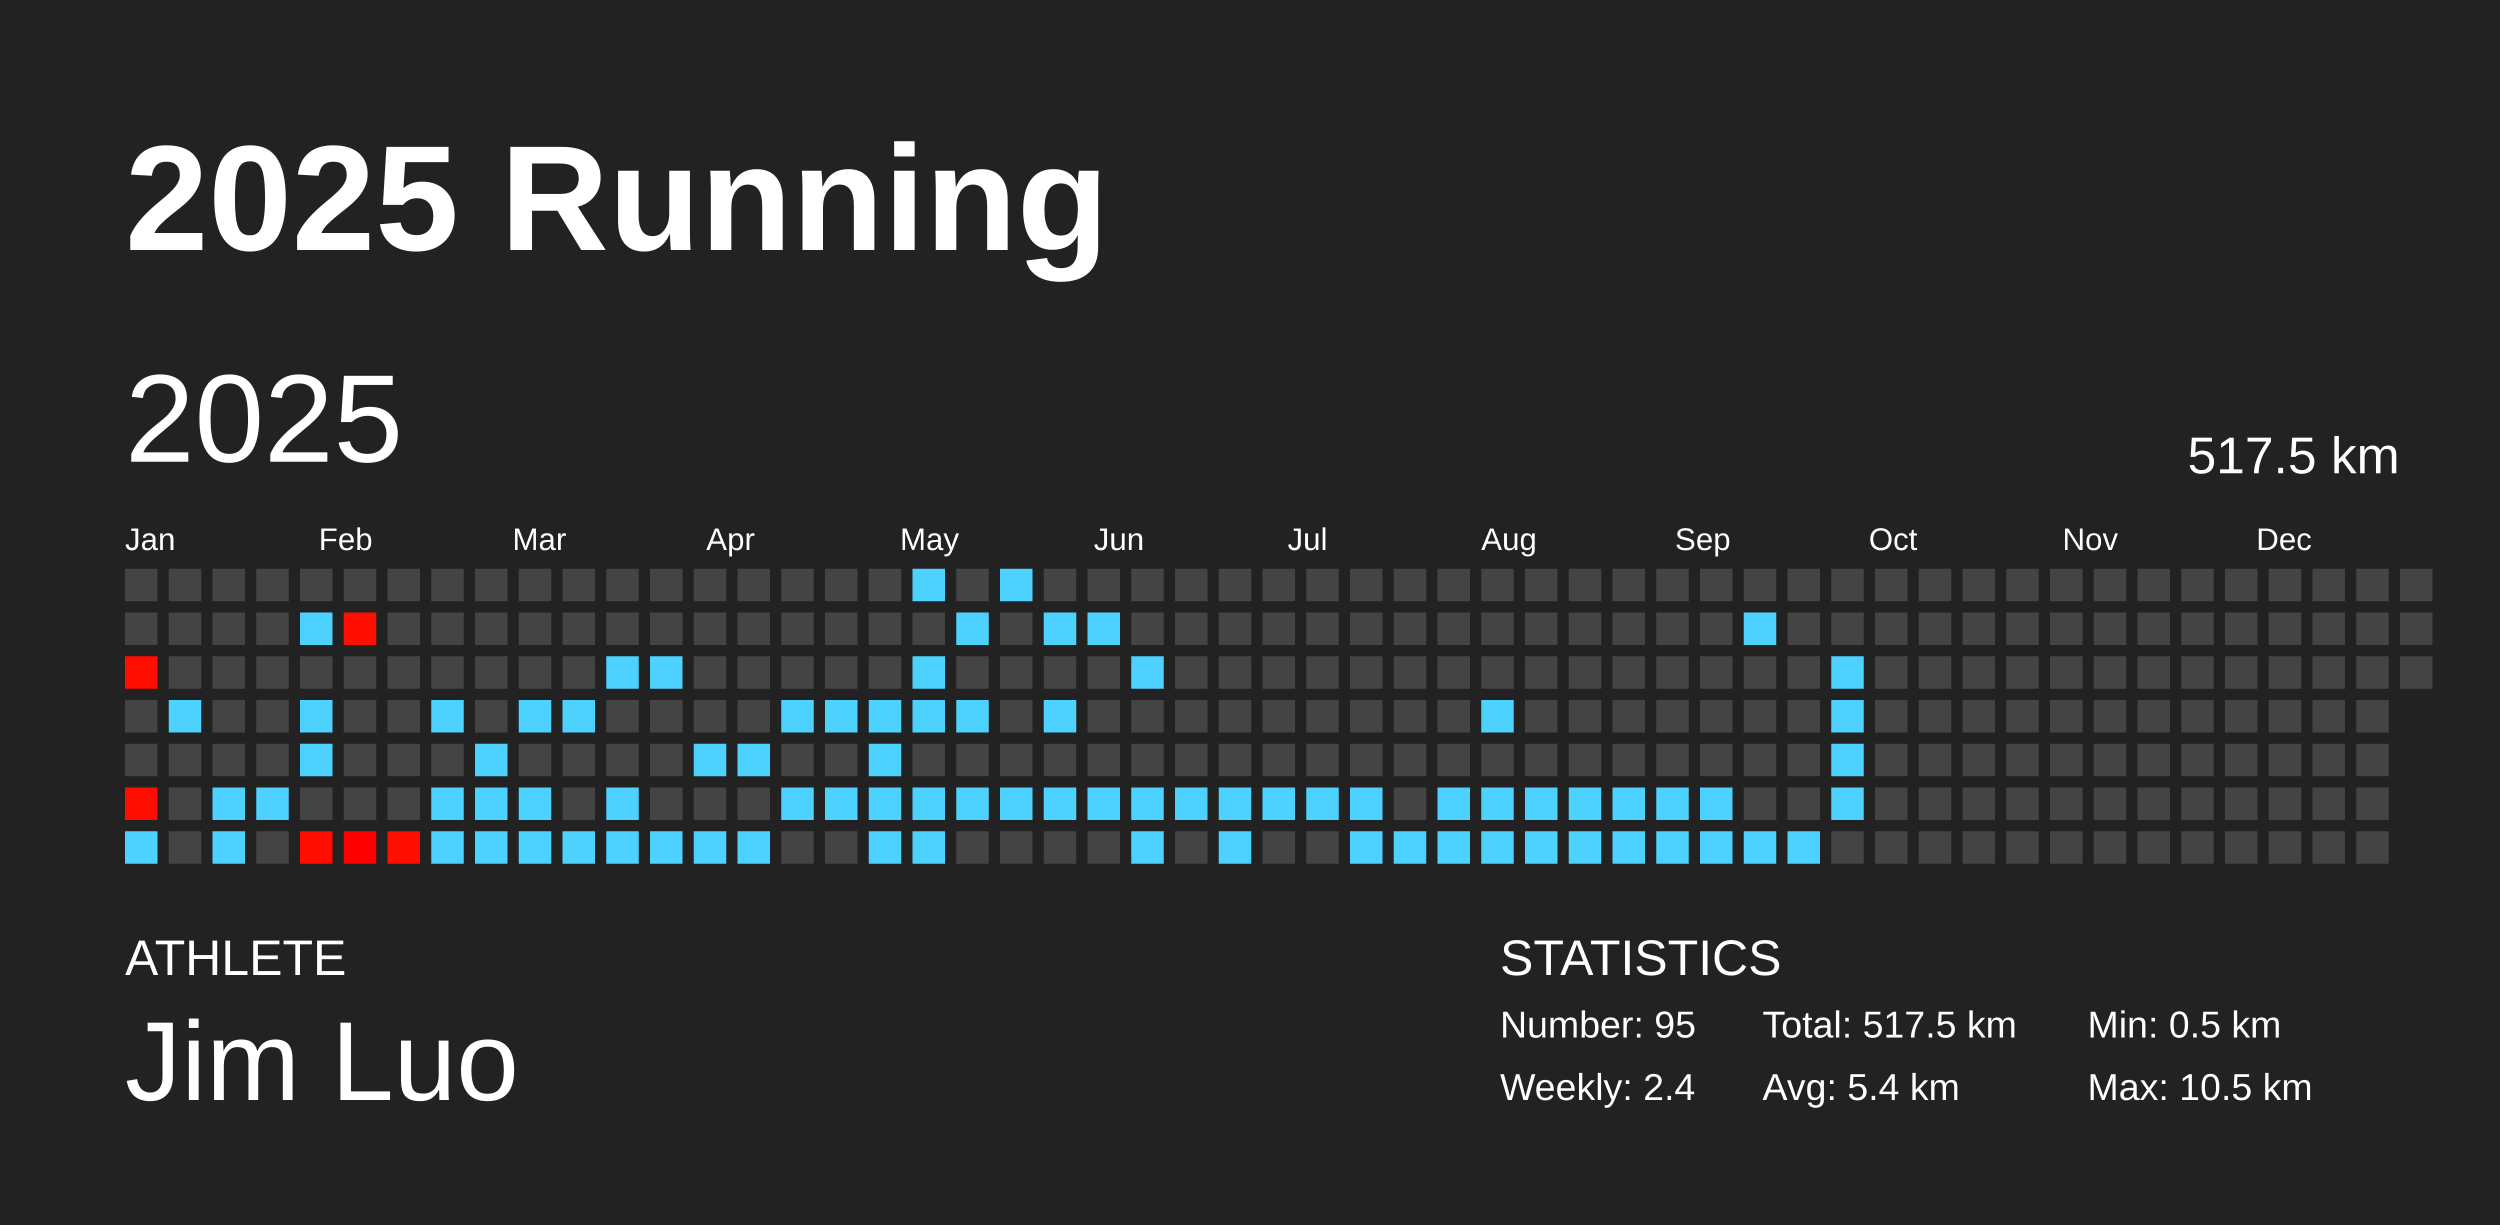
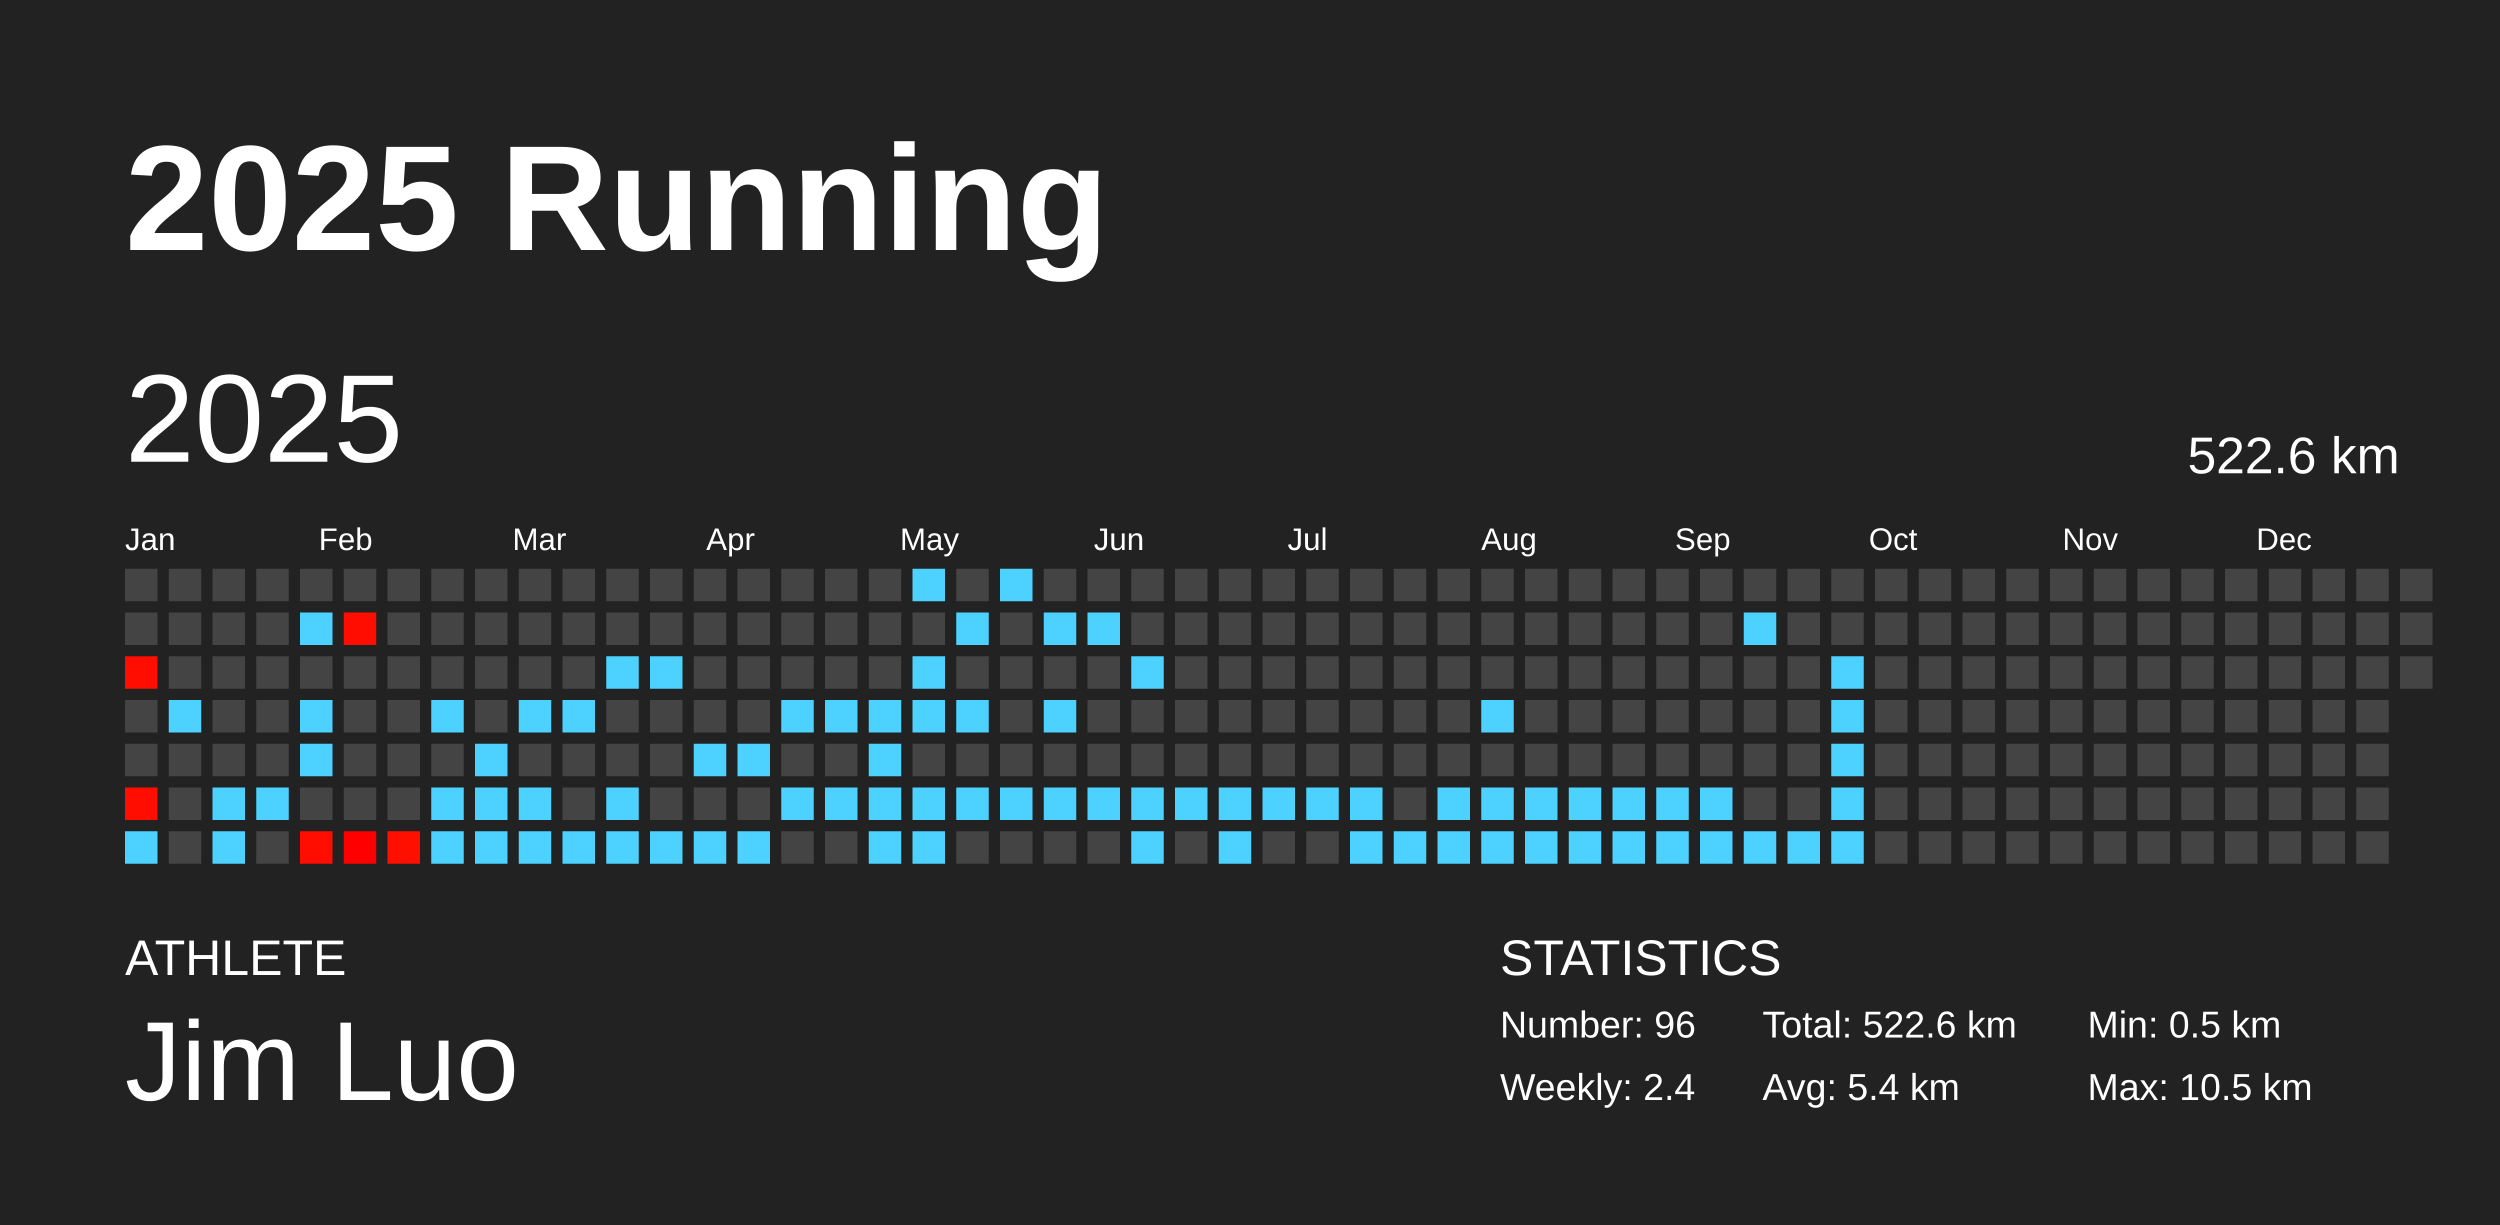
<svg xmlns="http://www.w3.org/2000/svg" baseProfile="full" height="98mm" version="1.1" viewBox="0,0,200,98" width="200mm">
  <defs />
  <rect fill="#222222" height="98" width="200" x="0" y="0" />
  <text fill="#FFFFFF" style="font-size:12px; font-family:Arial; font-weight:bold;" x="10" y="20">2025 Running</text>
  <text fill="#FFFFFF" style="font-size:4px; font-family:Arial" x="10" y="78">ATHLETE</text>
  <text fill="#FFFFFF" style="font-size:9px; font-family:Arial" x="10" y="88">Jim Luo</text>
  <text fill="#FFFFFF" style="font-size:4px; font-family:Arial" x="120" y="78">STATISTICS</text>
-   <text fill="#FFFFFF" style="font-size:3px; font-family:Arial" x="120" y="83">Number: 95</text>
+   <text fill="#FFFFFF" style="font-size:3px; font-family:Arial" x="120" y="83">Number: 96</text>
  <text fill="#FFFFFF" style="font-size:3px; font-family:Arial" x="120" y="88">Weekly: 2.4</text>
-   <text fill="#FFFFFF" style="font-size:3px; font-family:Arial" x="141" y="83">Total: 517.5 km</text>
+   <text fill="#FFFFFF" style="font-size:3px; font-family:Arial" x="141" y="83">Total: 522.6 km</text>
  <text fill="#FFFFFF" style="font-size:3px; font-family:Arial" x="141" y="88">Avg: 5.4 km</text>
  <text fill="#FFFFFF" style="font-size:3px; font-family:Arial" x="167" y="83">Min: 0.5 km</text>
  <text fill="#FFFFFF" style="font-size:3px; font-family:Arial" x="167" y="88">Max: 10.5 km</text>
  <text dominant-baseline="hanging" fill="#FFFFFF" style="font-size:10.0px; font-family:Arial;" x="10" y="30">2025</text>
-   <text dominant-baseline="hanging" fill="#FFFFFF" style="font-size:4.125px; font-family:Arial;" x="175" y="35">517.5 km</text>
+   <text dominant-baseline="hanging" fill="#FFFFFF" style="font-size:4.125px; font-family:Arial;" x="175" y="35">522.6 km</text>
  <text fill="#FFFFFF" style="font-size:2.5px; font-family:Arial" x="10.0" y="44">Jan</text>
  <text fill="#FFFFFF" style="font-size:2.5px; font-family:Arial" x="25.5" y="44">Feb</text>
  <text fill="#FFFFFF" style="font-size:2.5px; font-family:Arial" x="41.0" y="44">Mar</text>
  <text fill="#FFFFFF" style="font-size:2.5px; font-family:Arial" x="56.5" y="44">Apr</text>
  <text fill="#FFFFFF" style="font-size:2.5px; font-family:Arial" x="72.0" y="44">May</text>
  <text fill="#FFFFFF" style="font-size:2.5px; font-family:Arial" x="87.5" y="44">Jun</text>
  <text fill="#FFFFFF" style="font-size:2.5px; font-family:Arial" x="103.0" y="44">Jul</text>
  <text fill="#FFFFFF" style="font-size:2.5px; font-family:Arial" x="118.5" y="44">Aug</text>
  <text fill="#FFFFFF" style="font-size:2.5px; font-family:Arial" x="134.0" y="44">Sep</text>
  <text fill="#FFFFFF" style="font-size:2.5px; font-family:Arial" x="149.5" y="44">Oct</text>
  <text fill="#FFFFFF" style="font-size:2.5px; font-family:Arial" x="165.0" y="44">Nov</text>
  <text fill="#FFFFFF" style="font-size:2.5px; font-family:Arial" x="180.5" y="44">Dec</text>
  <rect fill="#444444" height="2.6" width="2.6" x="10.0" y="45.5" />
  <rect fill="#444444" height="2.6" width="2.6" x="10.0" y="49.0" />
  <rect fill="#ff0d00" height="2.6" width="2.6" x="10.0" y="52.5" />
  <rect fill="#444444" height="2.6" width="2.6" x="10.0" y="56.0" />
  <rect fill="#444444" height="2.6" width="2.6" x="10.0" y="59.5" />
  <rect fill="#ff0d00" height="2.6" width="2.6" x="10.0" y="63.0" />
  <rect fill="#4dd2ff" height="2.6" width="2.6" x="10.0" y="66.5" />
  <rect fill="#444444" height="2.6" width="2.6" x="13.5" y="45.5" />
  <rect fill="#444444" height="2.6" width="2.6" x="13.5" y="49.0" />
  <rect fill="#444444" height="2.6" width="2.6" x="13.5" y="52.5" />
  <rect fill="#4dd2ff" height="2.6" width="2.6" x="13.5" y="56.0" />
  <rect fill="#444444" height="2.6" width="2.6" x="13.5" y="59.5" />
  <rect fill="#444444" height="2.6" width="2.6" x="13.5" y="63.0" />
  <rect fill="#444444" height="2.6" width="2.6" x="13.5" y="66.5" />
  <rect fill="#444444" height="2.6" width="2.6" x="17.0" y="45.5" />
  <rect fill="#444444" height="2.6" width="2.6" x="17.0" y="49.0" />
  <rect fill="#444444" height="2.6" width="2.6" x="17.0" y="52.5" />
  <rect fill="#444444" height="2.6" width="2.6" x="17.0" y="56.0" />
  <rect fill="#444444" height="2.6" width="2.6" x="17.0" y="59.5" />
  <rect fill="#4dd2ff" height="2.6" width="2.6" x="17.0" y="63.0" />
  <rect fill="#4dd2ff" height="2.6" width="2.6" x="17.0" y="66.5" />
  <rect fill="#444444" height="2.6" width="2.6" x="20.5" y="45.5" />
  <rect fill="#444444" height="2.6" width="2.6" x="20.5" y="49.0" />
  <rect fill="#444444" height="2.6" width="2.6" x="20.5" y="52.5" />
  <rect fill="#444444" height="2.6" width="2.6" x="20.5" y="56.0" />
  <rect fill="#444444" height="2.6" width="2.6" x="20.5" y="59.5" />
  <rect fill="#4dd2ff" height="2.6" width="2.6" x="20.5" y="63.0" />
  <rect fill="#444444" height="2.6" width="2.6" x="20.5" y="66.5" />
  <rect fill="#444444" height="2.6" width="2.6" x="24.0" y="45.5" />
  <rect fill="#4dd2ff" height="2.6" width="2.6" x="24.0" y="49.0" />
  <rect fill="#444444" height="2.6" width="2.6" x="24.0" y="52.5" />
  <rect fill="#4dd2ff" height="2.6" width="2.6" x="24.0" y="56.0" />
  <rect fill="#4dd2ff" height="2.6" width="2.6" x="24.0" y="59.5" />
  <rect fill="#444444" height="2.6" width="2.6" x="24.0" y="63.0" />
  <rect fill="#ff0d00" height="2.6" width="2.6" x="24.0" y="66.5" />
  <rect fill="#444444" height="2.6" width="2.6" x="27.5" y="45.5" />
  <rect fill="#ff0d00" height="2.6" width="2.6" x="27.5" y="49.0" />
  <rect fill="#444444" height="2.6" width="2.6" x="27.5" y="52.5" />
  <rect fill="#444444" height="2.6" width="2.6" x="27.5" y="56.0" />
  <rect fill="#444444" height="2.6" width="2.6" x="27.5" y="59.5" />
  <rect fill="#444444" height="2.6" width="2.6" x="27.5" y="63.0" />
  <rect fill="#ff0000" height="2.6" width="2.6" x="27.5" y="66.5" />
  <rect fill="#444444" height="2.6" width="2.6" x="31.0" y="45.5" />
  <rect fill="#444444" height="2.6" width="2.6" x="31.0" y="49.0" />
  <rect fill="#444444" height="2.6" width="2.6" x="31.0" y="52.5" />
  <rect fill="#444444" height="2.6" width="2.6" x="31.0" y="56.0" />
  <rect fill="#444444" height="2.6" width="2.6" x="31.0" y="59.5" />
  <rect fill="#444444" height="2.6" width="2.6" x="31.0" y="63.0" />
  <rect fill="#ff0f00" height="2.6" width="2.6" x="31.0" y="66.5" />
  <rect fill="#444444" height="2.6" width="2.6" x="34.5" y="45.5" />
  <rect fill="#444444" height="2.6" width="2.6" x="34.5" y="49.0" />
  <rect fill="#444444" height="2.6" width="2.6" x="34.5" y="52.5" />
  <rect fill="#4dd2ff" height="2.6" width="2.6" x="34.5" y="56.0" />
  <rect fill="#444444" height="2.6" width="2.6" x="34.5" y="59.5" />
  <rect fill="#4dd2ff" height="2.6" width="2.6" x="34.5" y="63.0" />
  <rect fill="#4dd2ff" height="2.6" width="2.6" x="34.5" y="66.5" />
  <rect fill="#444444" height="2.6" width="2.6" x="38.0" y="45.5" />
  <rect fill="#444444" height="2.6" width="2.6" x="38.0" y="49.0" />
  <rect fill="#444444" height="2.6" width="2.6" x="38.0" y="52.5" />
  <rect fill="#444444" height="2.6" width="2.6" x="38.0" y="56.0" />
  <rect fill="#4dd2ff" height="2.6" width="2.6" x="38.0" y="59.5" />
  <rect fill="#4dd2ff" height="2.6" width="2.6" x="38.0" y="63.0" />
  <rect fill="#4dd2ff" height="2.6" width="2.6" x="38.0" y="66.5" />
  <rect fill="#444444" height="2.6" width="2.6" x="41.5" y="45.5" />
  <rect fill="#444444" height="2.6" width="2.6" x="41.5" y="49.0" />
  <rect fill="#444444" height="2.6" width="2.6" x="41.5" y="52.5" />
  <rect fill="#4dd2ff" height="2.6" width="2.6" x="41.5" y="56.0" />
  <rect fill="#444444" height="2.6" width="2.6" x="41.5" y="59.5" />
  <rect fill="#4dd2ff" height="2.6" width="2.6" x="41.5" y="63.0" />
  <rect fill="#4dd2ff" height="2.6" width="2.6" x="41.5" y="66.5" />
  <rect fill="#444444" height="2.6" width="2.6" x="45.0" y="45.5" />
  <rect fill="#444444" height="2.6" width="2.6" x="45.0" y="49.0" />
  <rect fill="#444444" height="2.6" width="2.6" x="45.0" y="52.5" />
  <rect fill="#4dd2ff" height="2.6" width="2.6" x="45.0" y="56.0" />
  <rect fill="#444444" height="2.6" width="2.6" x="45.0" y="59.5" />
  <rect fill="#444444" height="2.6" width="2.6" x="45.0" y="63.0" />
  <rect fill="#4dd2ff" height="2.6" width="2.6" x="45.0" y="66.5" />
  <rect fill="#444444" height="2.6" width="2.6" x="48.5" y="45.5" />
  <rect fill="#444444" height="2.6" width="2.6" x="48.5" y="49.0" />
  <rect fill="#4dd2ff" height="2.6" width="2.6" x="48.5" y="52.5" />
  <rect fill="#444444" height="2.6" width="2.6" x="48.5" y="56.0" />
  <rect fill="#444444" height="2.6" width="2.6" x="48.5" y="59.5" />
  <rect fill="#4dd2ff" height="2.6" width="2.6" x="48.5" y="63.0" />
  <rect fill="#4dd2ff" height="2.6" width="2.6" x="48.5" y="66.5" />
  <rect fill="#444444" height="2.6" width="2.6" x="52.0" y="45.5" />
  <rect fill="#444444" height="2.6" width="2.6" x="52.0" y="49.0" />
  <rect fill="#4dd2ff" height="2.6" width="2.6" x="52.0" y="52.5" />
  <rect fill="#444444" height="2.6" width="2.6" x="52.0" y="56.0" />
  <rect fill="#444444" height="2.6" width="2.6" x="52.0" y="59.5" />
  <rect fill="#444444" height="2.6" width="2.6" x="52.0" y="63.0" />
  <rect fill="#4dd2ff" height="2.6" width="2.6" x="52.0" y="66.5" />
  <rect fill="#444444" height="2.6" width="2.6" x="55.5" y="45.5" />
  <rect fill="#444444" height="2.6" width="2.6" x="55.5" y="49.0" />
  <rect fill="#444444" height="2.6" width="2.6" x="55.5" y="52.5" />
  <rect fill="#444444" height="2.6" width="2.6" x="55.5" y="56.0" />
  <rect fill="#4dd2ff" height="2.6" width="2.6" x="55.5" y="59.5" />
  <rect fill="#444444" height="2.6" width="2.6" x="55.5" y="63.0" />
  <rect fill="#4dd2ff" height="2.6" width="2.6" x="55.5" y="66.5" />
  <rect fill="#444444" height="2.6" width="2.6" x="59.0" y="45.5" />
  <rect fill="#444444" height="2.6" width="2.6" x="59.0" y="49.0" />
  <rect fill="#444444" height="2.6" width="2.6" x="59.0" y="52.5" />
  <rect fill="#444444" height="2.6" width="2.6" x="59.0" y="56.0" />
  <rect fill="#4dd2ff" height="2.6" width="2.6" x="59.0" y="59.5" />
  <rect fill="#444444" height="2.6" width="2.6" x="59.0" y="63.0" />
  <rect fill="#4dd2ff" height="2.6" width="2.6" x="59.0" y="66.5" />
  <rect fill="#444444" height="2.6" width="2.6" x="62.5" y="45.5" />
  <rect fill="#444444" height="2.6" width="2.6" x="62.5" y="49.0" />
  <rect fill="#444444" height="2.6" width="2.6" x="62.5" y="52.5" />
  <rect fill="#4dd2ff" height="2.6" width="2.6" x="62.5" y="56.0" />
  <rect fill="#444444" height="2.6" width="2.6" x="62.5" y="59.5" />
  <rect fill="#4dd2ff" height="2.6" width="2.6" x="62.5" y="63.0" />
  <rect fill="#444444" height="2.6" width="2.6" x="62.5" y="66.5" />
  <rect fill="#444444" height="2.6" width="2.6" x="66.0" y="45.5" />
  <rect fill="#444444" height="2.6" width="2.6" x="66.0" y="49.0" />
  <rect fill="#444444" height="2.6" width="2.6" x="66.0" y="52.5" />
  <rect fill="#4dd2ff" height="2.6" width="2.6" x="66.0" y="56.0" />
  <rect fill="#444444" height="2.6" width="2.6" x="66.0" y="59.5" />
  <rect fill="#4dd2ff" height="2.6" width="2.6" x="66.0" y="63.0" />
  <rect fill="#444444" height="2.6" width="2.6" x="66.0" y="66.5" />
  <rect fill="#444444" height="2.6" width="2.6" x="69.5" y="45.5" />
  <rect fill="#444444" height="2.6" width="2.6" x="69.5" y="49.0" />
  <rect fill="#444444" height="2.6" width="2.6" x="69.5" y="52.5" />
  <rect fill="#4dd2ff" height="2.6" width="2.6" x="69.5" y="56.0" />
  <rect fill="#4dd2ff" height="2.6" width="2.6" x="69.5" y="59.5" />
  <rect fill="#4dd2ff" height="2.6" width="2.6" x="69.5" y="63.0" />
  <rect fill="#4dd2ff" height="2.6" width="2.6" x="69.5" y="66.5" />
  <rect fill="#4dd2ff" height="2.6" width="2.6" x="73.0" y="45.5" />
  <rect fill="#444444" height="2.6" width="2.6" x="73.0" y="49.0" />
  <rect fill="#4dd2ff" height="2.6" width="2.6" x="73.0" y="52.5" />
  <rect fill="#4dd2ff" height="2.6" width="2.6" x="73.0" y="56.0" />
  <rect fill="#444444" height="2.6" width="2.6" x="73.0" y="59.5" />
  <rect fill="#4dd2ff" height="2.6" width="2.6" x="73.0" y="63.0" />
  <rect fill="#4dd2ff" height="2.6" width="2.6" x="73.0" y="66.5" />
  <rect fill="#444444" height="2.6" width="2.6" x="76.5" y="45.5" />
  <rect fill="#4dd2ff" height="2.6" width="2.6" x="76.5" y="49.0" />
  <rect fill="#444444" height="2.6" width="2.6" x="76.5" y="52.5" />
  <rect fill="#4dd2ff" height="2.6" width="2.6" x="76.5" y="56.0" />
  <rect fill="#444444" height="2.6" width="2.6" x="76.5" y="59.5" />
  <rect fill="#4dd2ff" height="2.6" width="2.6" x="76.5" y="63.0" />
  <rect fill="#444444" height="2.6" width="2.6" x="76.5" y="66.5" />
  <rect fill="#4dd2ff" height="2.6" width="2.6" x="80.0" y="45.5" />
  <rect fill="#444444" height="2.6" width="2.6" x="80.0" y="49.0" />
  <rect fill="#444444" height="2.6" width="2.6" x="80.0" y="52.5" />
  <rect fill="#444444" height="2.6" width="2.6" x="80.0" y="56.0" />
  <rect fill="#444444" height="2.6" width="2.6" x="80.0" y="59.5" />
  <rect fill="#4dd2ff" height="2.6" width="2.6" x="80.0" y="63.0" />
  <rect fill="#444444" height="2.6" width="2.6" x="80.0" y="66.5" />
  <rect fill="#444444" height="2.6" width="2.6" x="83.5" y="45.5" />
  <rect fill="#4dd2ff" height="2.6" width="2.6" x="83.5" y="49.0" />
  <rect fill="#444444" height="2.6" width="2.6" x="83.5" y="52.5" />
  <rect fill="#4dd2ff" height="2.6" width="2.6" x="83.5" y="56.0" />
  <rect fill="#444444" height="2.6" width="2.6" x="83.5" y="59.5" />
  <rect fill="#4dd2ff" height="2.6" width="2.6" x="83.5" y="63.0" />
  <rect fill="#444444" height="2.6" width="2.6" x="83.5" y="66.5" />
  <rect fill="#444444" height="2.6" width="2.6" x="87.0" y="45.5" />
  <rect fill="#4dd2ff" height="2.6" width="2.6" x="87.0" y="49.0" />
  <rect fill="#444444" height="2.6" width="2.6" x="87.0" y="52.5" />
  <rect fill="#444444" height="2.6" width="2.6" x="87.0" y="56.0" />
  <rect fill="#444444" height="2.6" width="2.6" x="87.0" y="59.5" />
  <rect fill="#4dd2ff" height="2.6" width="2.6" x="87.0" y="63.0" />
  <rect fill="#444444" height="2.6" width="2.6" x="87.0" y="66.5" />
  <rect fill="#444444" height="2.6" width="2.6" x="90.5" y="45.5" />
  <rect fill="#444444" height="2.6" width="2.6" x="90.5" y="49.0" />
  <rect fill="#4dd2ff" height="2.6" width="2.6" x="90.5" y="52.5" />
  <rect fill="#444444" height="2.6" width="2.6" x="90.5" y="56.0" />
  <rect fill="#444444" height="2.6" width="2.6" x="90.5" y="59.5" />
  <rect fill="#4dd2ff" height="2.6" width="2.6" x="90.5" y="63.0" />
  <rect fill="#4dd2ff" height="2.6" width="2.6" x="90.5" y="66.5" />
  <rect fill="#444444" height="2.6" width="2.6" x="94.0" y="45.5" />
  <rect fill="#444444" height="2.6" width="2.6" x="94.0" y="49.0" />
  <rect fill="#444444" height="2.6" width="2.6" x="94.0" y="52.5" />
  <rect fill="#444444" height="2.6" width="2.6" x="94.0" y="56.0" />
  <rect fill="#444444" height="2.6" width="2.6" x="94.0" y="59.5" />
  <rect fill="#4dd2ff" height="2.6" width="2.6" x="94.0" y="63.0" />
  <rect fill="#444444" height="2.6" width="2.6" x="94.0" y="66.5" />
  <rect fill="#444444" height="2.6" width="2.6" x="97.5" y="45.5" />
  <rect fill="#444444" height="2.6" width="2.6" x="97.5" y="49.0" />
  <rect fill="#444444" height="2.6" width="2.6" x="97.5" y="52.5" />
  <rect fill="#444444" height="2.6" width="2.6" x="97.5" y="56.0" />
  <rect fill="#444444" height="2.6" width="2.6" x="97.5" y="59.5" />
  <rect fill="#4dd2ff" height="2.6" width="2.6" x="97.5" y="63.0" />
  <rect fill="#4dd2ff" height="2.6" width="2.6" x="97.5" y="66.5" />
  <rect fill="#444444" height="2.6" width="2.6" x="101.0" y="45.5" />
  <rect fill="#444444" height="2.6" width="2.6" x="101.0" y="49.0" />
  <rect fill="#444444" height="2.6" width="2.6" x="101.0" y="52.5" />
  <rect fill="#444444" height="2.6" width="2.6" x="101.0" y="56.0" />
  <rect fill="#444444" height="2.6" width="2.6" x="101.0" y="59.5" />
  <rect fill="#4dd2ff" height="2.6" width="2.6" x="101.0" y="63.0" />
  <rect fill="#444444" height="2.6" width="2.6" x="101.0" y="66.5" />
  <rect fill="#444444" height="2.6" width="2.6" x="104.5" y="45.5" />
  <rect fill="#444444" height="2.6" width="2.6" x="104.5" y="49.0" />
  <rect fill="#444444" height="2.6" width="2.6" x="104.5" y="52.5" />
  <rect fill="#444444" height="2.6" width="2.6" x="104.5" y="56.0" />
  <rect fill="#444444" height="2.6" width="2.6" x="104.5" y="59.5" />
  <rect fill="#4dd2ff" height="2.6" width="2.6" x="104.5" y="63.0" />
  <rect fill="#444444" height="2.6" width="2.6" x="104.5" y="66.5" />
  <rect fill="#444444" height="2.6" width="2.6" x="108.0" y="45.5" />
  <rect fill="#444444" height="2.6" width="2.6" x="108.0" y="49.0" />
  <rect fill="#444444" height="2.6" width="2.6" x="108.0" y="52.5" />
  <rect fill="#444444" height="2.6" width="2.6" x="108.0" y="56.0" />
  <rect fill="#444444" height="2.6" width="2.6" x="108.0" y="59.5" />
  <rect fill="#4dd2ff" height="2.6" width="2.6" x="108.0" y="63.0" />
  <rect fill="#4dd2ff" height="2.6" width="2.6" x="108.0" y="66.5" />
  <rect fill="#444444" height="2.6" width="2.6" x="111.5" y="45.5" />
  <rect fill="#444444" height="2.6" width="2.6" x="111.5" y="49.0" />
  <rect fill="#444444" height="2.6" width="2.6" x="111.5" y="52.5" />
  <rect fill="#444444" height="2.6" width="2.6" x="111.5" y="56.0" />
  <rect fill="#444444" height="2.6" width="2.6" x="111.5" y="59.5" />
  <rect fill="#444444" height="2.6" width="2.6" x="111.5" y="63.0" />
  <rect fill="#4dd2ff" height="2.6" width="2.6" x="111.5" y="66.5" />
  <rect fill="#444444" height="2.6" width="2.6" x="115.0" y="45.5" />
  <rect fill="#444444" height="2.6" width="2.6" x="115.0" y="49.0" />
  <rect fill="#444444" height="2.6" width="2.6" x="115.0" y="52.5" />
  <rect fill="#444444" height="2.6" width="2.6" x="115.0" y="56.0" />
  <rect fill="#444444" height="2.6" width="2.6" x="115.0" y="59.5" />
  <rect fill="#4dd2ff" height="2.6" width="2.6" x="115.0" y="63.0" />
  <rect fill="#4dd2ff" height="2.6" width="2.6" x="115.0" y="66.5" />
  <rect fill="#444444" height="2.6" width="2.6" x="118.5" y="45.5" />
  <rect fill="#444444" height="2.6" width="2.6" x="118.5" y="49.0" />
  <rect fill="#444444" height="2.6" width="2.6" x="118.5" y="52.5" />
  <rect fill="#4dd2ff" height="2.6" width="2.6" x="118.5" y="56.0" />
  <rect fill="#444444" height="2.6" width="2.6" x="118.5" y="59.5" />
  <rect fill="#4dd2ff" height="2.6" width="2.6" x="118.5" y="63.0" />
  <rect fill="#4dd2ff" height="2.6" width="2.6" x="118.5" y="66.5" />
  <rect fill="#444444" height="2.6" width="2.6" x="122.0" y="45.5" />
  <rect fill="#444444" height="2.6" width="2.6" x="122.0" y="49.0" />
  <rect fill="#444444" height="2.6" width="2.6" x="122.0" y="52.5" />
  <rect fill="#444444" height="2.6" width="2.6" x="122.0" y="56.0" />
  <rect fill="#444444" height="2.6" width="2.6" x="122.0" y="59.5" />
  <rect fill="#4dd2ff" height="2.6" width="2.6" x="122.0" y="63.0" />
  <rect fill="#4dd2ff" height="2.6" width="2.6" x="122.0" y="66.5" />
  <rect fill="#444444" height="2.6" width="2.6" x="125.5" y="45.5" />
  <rect fill="#444444" height="2.6" width="2.6" x="125.5" y="49.0" />
  <rect fill="#444444" height="2.6" width="2.6" x="125.5" y="52.5" />
  <rect fill="#444444" height="2.6" width="2.6" x="125.5" y="56.0" />
  <rect fill="#444444" height="2.6" width="2.6" x="125.5" y="59.5" />
  <rect fill="#4dd2ff" height="2.6" width="2.6" x="125.5" y="63.0" />
  <rect fill="#4dd2ff" height="2.6" width="2.6" x="125.5" y="66.5" />
  <rect fill="#444444" height="2.6" width="2.6" x="129.0" y="45.5" />
  <rect fill="#444444" height="2.6" width="2.6" x="129.0" y="49.0" />
  <rect fill="#444444" height="2.6" width="2.6" x="129.0" y="52.5" />
  <rect fill="#444444" height="2.6" width="2.6" x="129.0" y="56.0" />
  <rect fill="#444444" height="2.6" width="2.6" x="129.0" y="59.5" />
  <rect fill="#4dd2ff" height="2.6" width="2.6" x="129.0" y="63.0" />
  <rect fill="#4dd2ff" height="2.6" width="2.6" x="129.0" y="66.5" />
  <rect fill="#444444" height="2.6" width="2.6" x="132.5" y="45.5" />
  <rect fill="#444444" height="2.6" width="2.6" x="132.5" y="49.0" />
  <rect fill="#444444" height="2.6" width="2.6" x="132.5" y="52.5" />
  <rect fill="#444444" height="2.6" width="2.6" x="132.5" y="56.0" />
  <rect fill="#444444" height="2.6" width="2.6" x="132.5" y="59.5" />
  <rect fill="#4dd2ff" height="2.6" width="2.6" x="132.5" y="63.0" />
  <rect fill="#4dd2ff" height="2.6" width="2.6" x="132.5" y="66.5" />
  <rect fill="#444444" height="2.6" width="2.6" x="136.0" y="45.5" />
  <rect fill="#444444" height="2.6" width="2.6" x="136.0" y="49.0" />
  <rect fill="#444444" height="2.6" width="2.6" x="136.0" y="52.5" />
  <rect fill="#444444" height="2.6" width="2.6" x="136.0" y="56.0" />
  <rect fill="#444444" height="2.6" width="2.6" x="136.0" y="59.5" />
  <rect fill="#4dd2ff" height="2.6" width="2.6" x="136.0" y="63.0" />
  <rect fill="#4dd2ff" height="2.6" width="2.6" x="136.0" y="66.5" />
  <rect fill="#444444" height="2.6" width="2.6" x="139.5" y="45.5" />
  <rect fill="#4dd2ff" height="2.6" width="2.6" x="139.5" y="49.0" />
  <rect fill="#444444" height="2.6" width="2.6" x="139.5" y="52.5" />
  <rect fill="#444444" height="2.6" width="2.6" x="139.5" y="56.0" />
  <rect fill="#444444" height="2.6" width="2.6" x="139.5" y="59.5" />
  <rect fill="#444444" height="2.6" width="2.6" x="139.5" y="63.0" />
  <rect fill="#4dd2ff" height="2.6" width="2.6" x="139.5" y="66.5" />
  <rect fill="#444444" height="2.6" width="2.6" x="143.0" y="45.5" />
  <rect fill="#444444" height="2.6" width="2.6" x="143.0" y="49.0" />
  <rect fill="#444444" height="2.6" width="2.6" x="143.0" y="52.5" />
  <rect fill="#444444" height="2.6" width="2.6" x="143.0" y="56.0" />
  <rect fill="#444444" height="2.6" width="2.6" x="143.0" y="59.5" />
  <rect fill="#444444" height="2.6" width="2.6" x="143.0" y="63.0" />
  <rect fill="#4dd2ff" height="2.6" width="2.6" x="143.0" y="66.5" />
  <rect fill="#444444" height="2.6" width="2.6" x="146.5" y="45.5" />
  <rect fill="#444444" height="2.6" width="2.6" x="146.5" y="49.0" />
  <rect fill="#4dd2ff" height="2.6" width="2.6" x="146.5" y="52.5" />
  <rect fill="#4dd2ff" height="2.6" width="2.6" x="146.5" y="56.0" />
  <rect fill="#4dd2ff" height="2.6" width="2.6" x="146.5" y="59.5" />
  <rect fill="#4dd2ff" height="2.6" width="2.6" x="146.5" y="63.0" />
-   <rect fill="#444444" height="2.6" width="2.6" x="146.5" y="66.5" />
+   <rect fill="#4dd2ff" height="2.6" width="2.6" x="146.5" y="66.5" />
  <rect fill="#444444" height="2.6" width="2.6" x="150.0" y="45.5" />
  <rect fill="#444444" height="2.6" width="2.6" x="150.0" y="49.0" />
  <rect fill="#444444" height="2.6" width="2.6" x="150.0" y="52.5" />
  <rect fill="#444444" height="2.6" width="2.6" x="150.0" y="56.0" />
  <rect fill="#444444" height="2.6" width="2.6" x="150.0" y="59.5" />
  <rect fill="#444444" height="2.6" width="2.6" x="150.0" y="63.0" />
  <rect fill="#444444" height="2.6" width="2.6" x="150.0" y="66.5" />
  <rect fill="#444444" height="2.6" width="2.6" x="153.5" y="45.5" />
  <rect fill="#444444" height="2.6" width="2.6" x="153.5" y="49.0" />
  <rect fill="#444444" height="2.6" width="2.6" x="153.5" y="52.5" />
  <rect fill="#444444" height="2.6" width="2.6" x="153.5" y="56.0" />
  <rect fill="#444444" height="2.6" width="2.6" x="153.5" y="59.5" />
  <rect fill="#444444" height="2.6" width="2.6" x="153.5" y="63.0" />
  <rect fill="#444444" height="2.6" width="2.6" x="153.5" y="66.5" />
  <rect fill="#444444" height="2.6" width="2.6" x="157.0" y="45.5" />
  <rect fill="#444444" height="2.6" width="2.6" x="157.0" y="49.0" />
  <rect fill="#444444" height="2.6" width="2.6" x="157.0" y="52.5" />
  <rect fill="#444444" height="2.6" width="2.6" x="157.0" y="56.0" />
  <rect fill="#444444" height="2.6" width="2.6" x="157.0" y="59.5" />
  <rect fill="#444444" height="2.6" width="2.6" x="157.0" y="63.0" />
  <rect fill="#444444" height="2.6" width="2.6" x="157.0" y="66.5" />
  <rect fill="#444444" height="2.6" width="2.6" x="160.5" y="45.5" />
  <rect fill="#444444" height="2.6" width="2.6" x="160.5" y="49.0" />
  <rect fill="#444444" height="2.6" width="2.6" x="160.5" y="52.5" />
  <rect fill="#444444" height="2.6" width="2.6" x="160.5" y="56.0" />
  <rect fill="#444444" height="2.6" width="2.6" x="160.5" y="59.5" />
  <rect fill="#444444" height="2.6" width="2.6" x="160.5" y="63.0" />
  <rect fill="#444444" height="2.6" width="2.6" x="160.5" y="66.5" />
  <rect fill="#444444" height="2.6" width="2.6" x="164.0" y="45.5" />
  <rect fill="#444444" height="2.6" width="2.6" x="164.0" y="49.0" />
  <rect fill="#444444" height="2.6" width="2.6" x="164.0" y="52.5" />
  <rect fill="#444444" height="2.6" width="2.6" x="164.0" y="56.0" />
  <rect fill="#444444" height="2.6" width="2.6" x="164.0" y="59.5" />
  <rect fill="#444444" height="2.6" width="2.6" x="164.0" y="63.0" />
  <rect fill="#444444" height="2.6" width="2.6" x="164.0" y="66.5" />
  <rect fill="#444444" height="2.6" width="2.6" x="167.5" y="45.5" />
  <rect fill="#444444" height="2.6" width="2.6" x="167.5" y="49.0" />
  <rect fill="#444444" height="2.6" width="2.6" x="167.5" y="52.5" />
  <rect fill="#444444" height="2.6" width="2.6" x="167.5" y="56.0" />
  <rect fill="#444444" height="2.6" width="2.6" x="167.5" y="59.5" />
  <rect fill="#444444" height="2.6" width="2.6" x="167.5" y="63.0" />
  <rect fill="#444444" height="2.6" width="2.6" x="167.5" y="66.5" />
  <rect fill="#444444" height="2.6" width="2.6" x="171.0" y="45.5" />
  <rect fill="#444444" height="2.6" width="2.6" x="171.0" y="49.0" />
  <rect fill="#444444" height="2.6" width="2.6" x="171.0" y="52.5" />
  <rect fill="#444444" height="2.6" width="2.6" x="171.0" y="56.0" />
  <rect fill="#444444" height="2.6" width="2.6" x="171.0" y="59.5" />
  <rect fill="#444444" height="2.6" width="2.6" x="171.0" y="63.0" />
  <rect fill="#444444" height="2.6" width="2.6" x="171.0" y="66.5" />
  <rect fill="#444444" height="2.6" width="2.6" x="174.5" y="45.5" />
  <rect fill="#444444" height="2.6" width="2.6" x="174.5" y="49.0" />
  <rect fill="#444444" height="2.6" width="2.6" x="174.5" y="52.5" />
  <rect fill="#444444" height="2.6" width="2.6" x="174.5" y="56.0" />
  <rect fill="#444444" height="2.6" width="2.6" x="174.5" y="59.5" />
  <rect fill="#444444" height="2.6" width="2.6" x="174.5" y="63.0" />
  <rect fill="#444444" height="2.6" width="2.6" x="174.5" y="66.5" />
  <rect fill="#444444" height="2.6" width="2.6" x="178.0" y="45.5" />
  <rect fill="#444444" height="2.6" width="2.6" x="178.0" y="49.0" />
  <rect fill="#444444" height="2.6" width="2.6" x="178.0" y="52.5" />
  <rect fill="#444444" height="2.6" width="2.6" x="178.0" y="56.0" />
  <rect fill="#444444" height="2.6" width="2.6" x="178.0" y="59.5" />
  <rect fill="#444444" height="2.6" width="2.6" x="178.0" y="63.0" />
  <rect fill="#444444" height="2.6" width="2.6" x="178.0" y="66.5" />
  <rect fill="#444444" height="2.6" width="2.6" x="181.5" y="45.5" />
  <rect fill="#444444" height="2.6" width="2.6" x="181.5" y="49.0" />
  <rect fill="#444444" height="2.6" width="2.6" x="181.5" y="52.5" />
  <rect fill="#444444" height="2.6" width="2.6" x="181.5" y="56.0" />
  <rect fill="#444444" height="2.6" width="2.6" x="181.5" y="59.5" />
  <rect fill="#444444" height="2.6" width="2.6" x="181.5" y="63.0" />
  <rect fill="#444444" height="2.6" width="2.6" x="181.5" y="66.5" />
  <rect fill="#444444" height="2.6" width="2.6" x="185.0" y="45.5" />
  <rect fill="#444444" height="2.6" width="2.6" x="185.0" y="49.0" />
  <rect fill="#444444" height="2.6" width="2.6" x="185.0" y="52.5" />
  <rect fill="#444444" height="2.6" width="2.6" x="185.0" y="56.0" />
  <rect fill="#444444" height="2.6" width="2.6" x="185.0" y="59.5" />
  <rect fill="#444444" height="2.6" width="2.6" x="185.0" y="63.0" />
  <rect fill="#444444" height="2.6" width="2.6" x="185.0" y="66.5" />
  <rect fill="#444444" height="2.6" width="2.6" x="188.5" y="45.5" />
  <rect fill="#444444" height="2.6" width="2.6" x="188.5" y="49.0" />
  <rect fill="#444444" height="2.6" width="2.6" x="188.5" y="52.5" />
  <rect fill="#444444" height="2.6" width="2.6" x="188.5" y="56.0" />
  <rect fill="#444444" height="2.6" width="2.6" x="188.5" y="59.5" />
  <rect fill="#444444" height="2.6" width="2.6" x="188.5" y="63.0" />
  <rect fill="#444444" height="2.6" width="2.6" x="188.5" y="66.5" />
  <rect fill="#444444" height="2.6" width="2.6" x="192.0" y="45.5" />
  <rect fill="#444444" height="2.6" width="2.6" x="192.0" y="49.0" />
  <rect fill="#444444" height="2.6" width="2.6" x="192.0" y="52.5" />
</svg>
